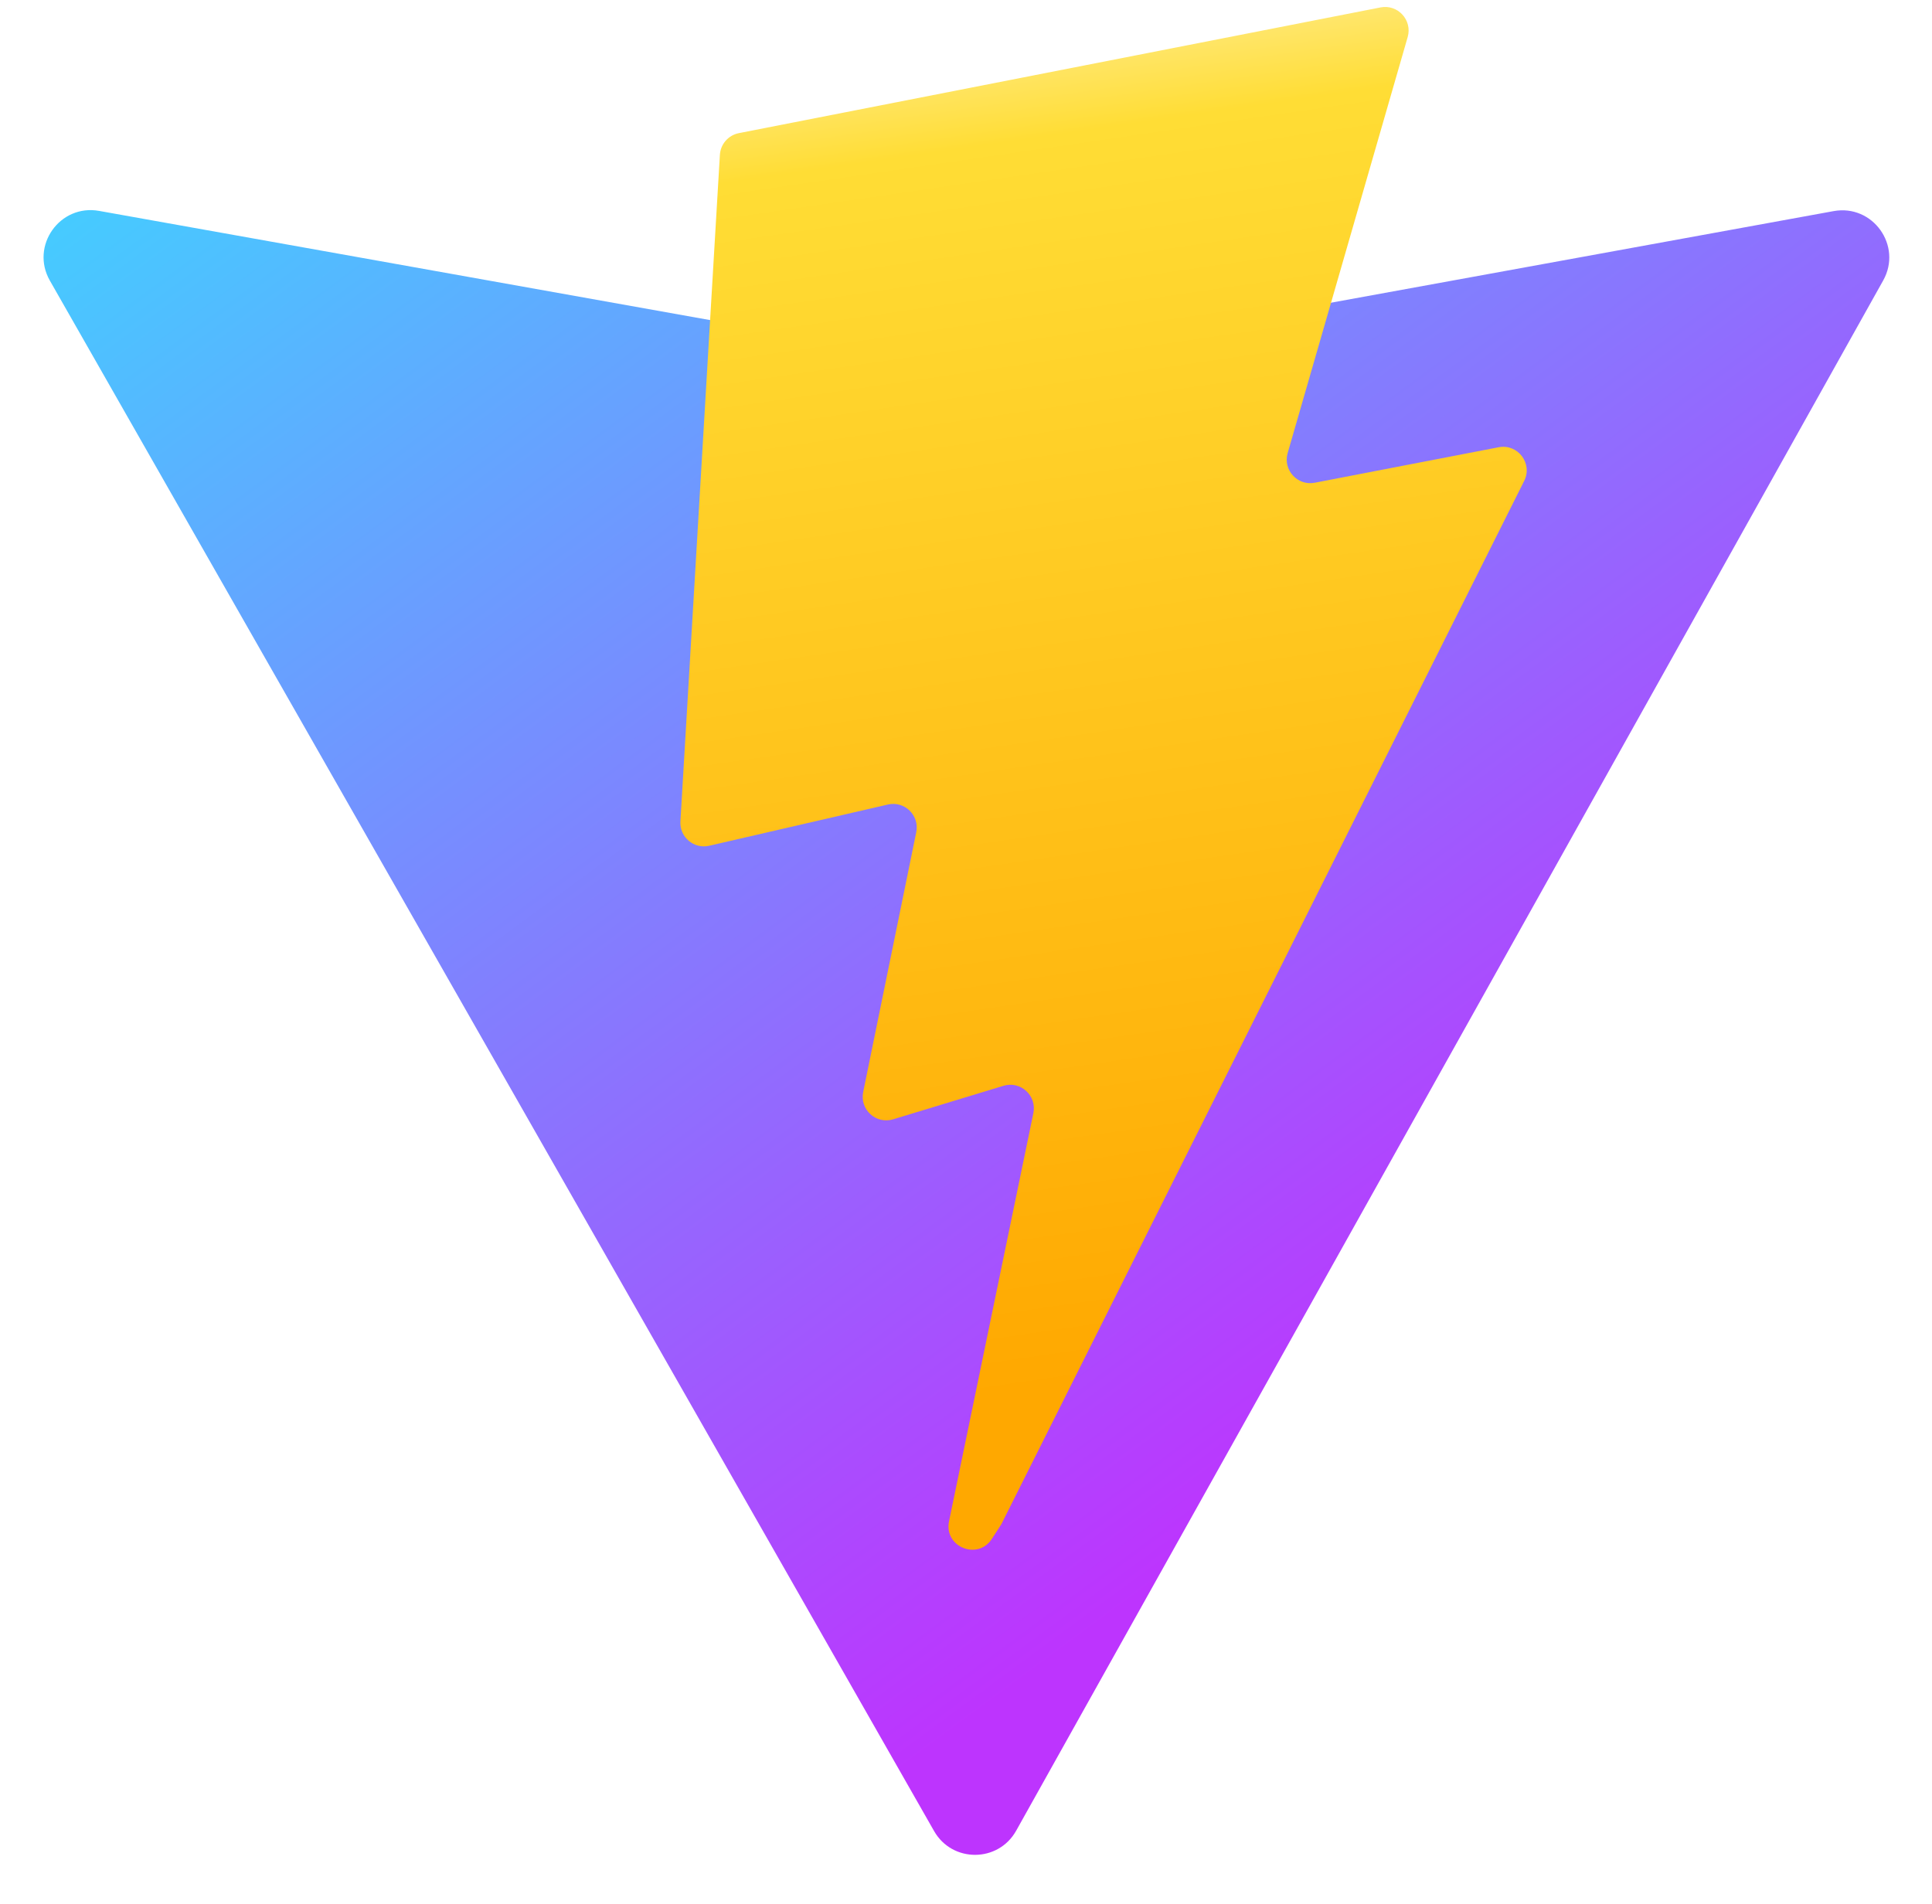
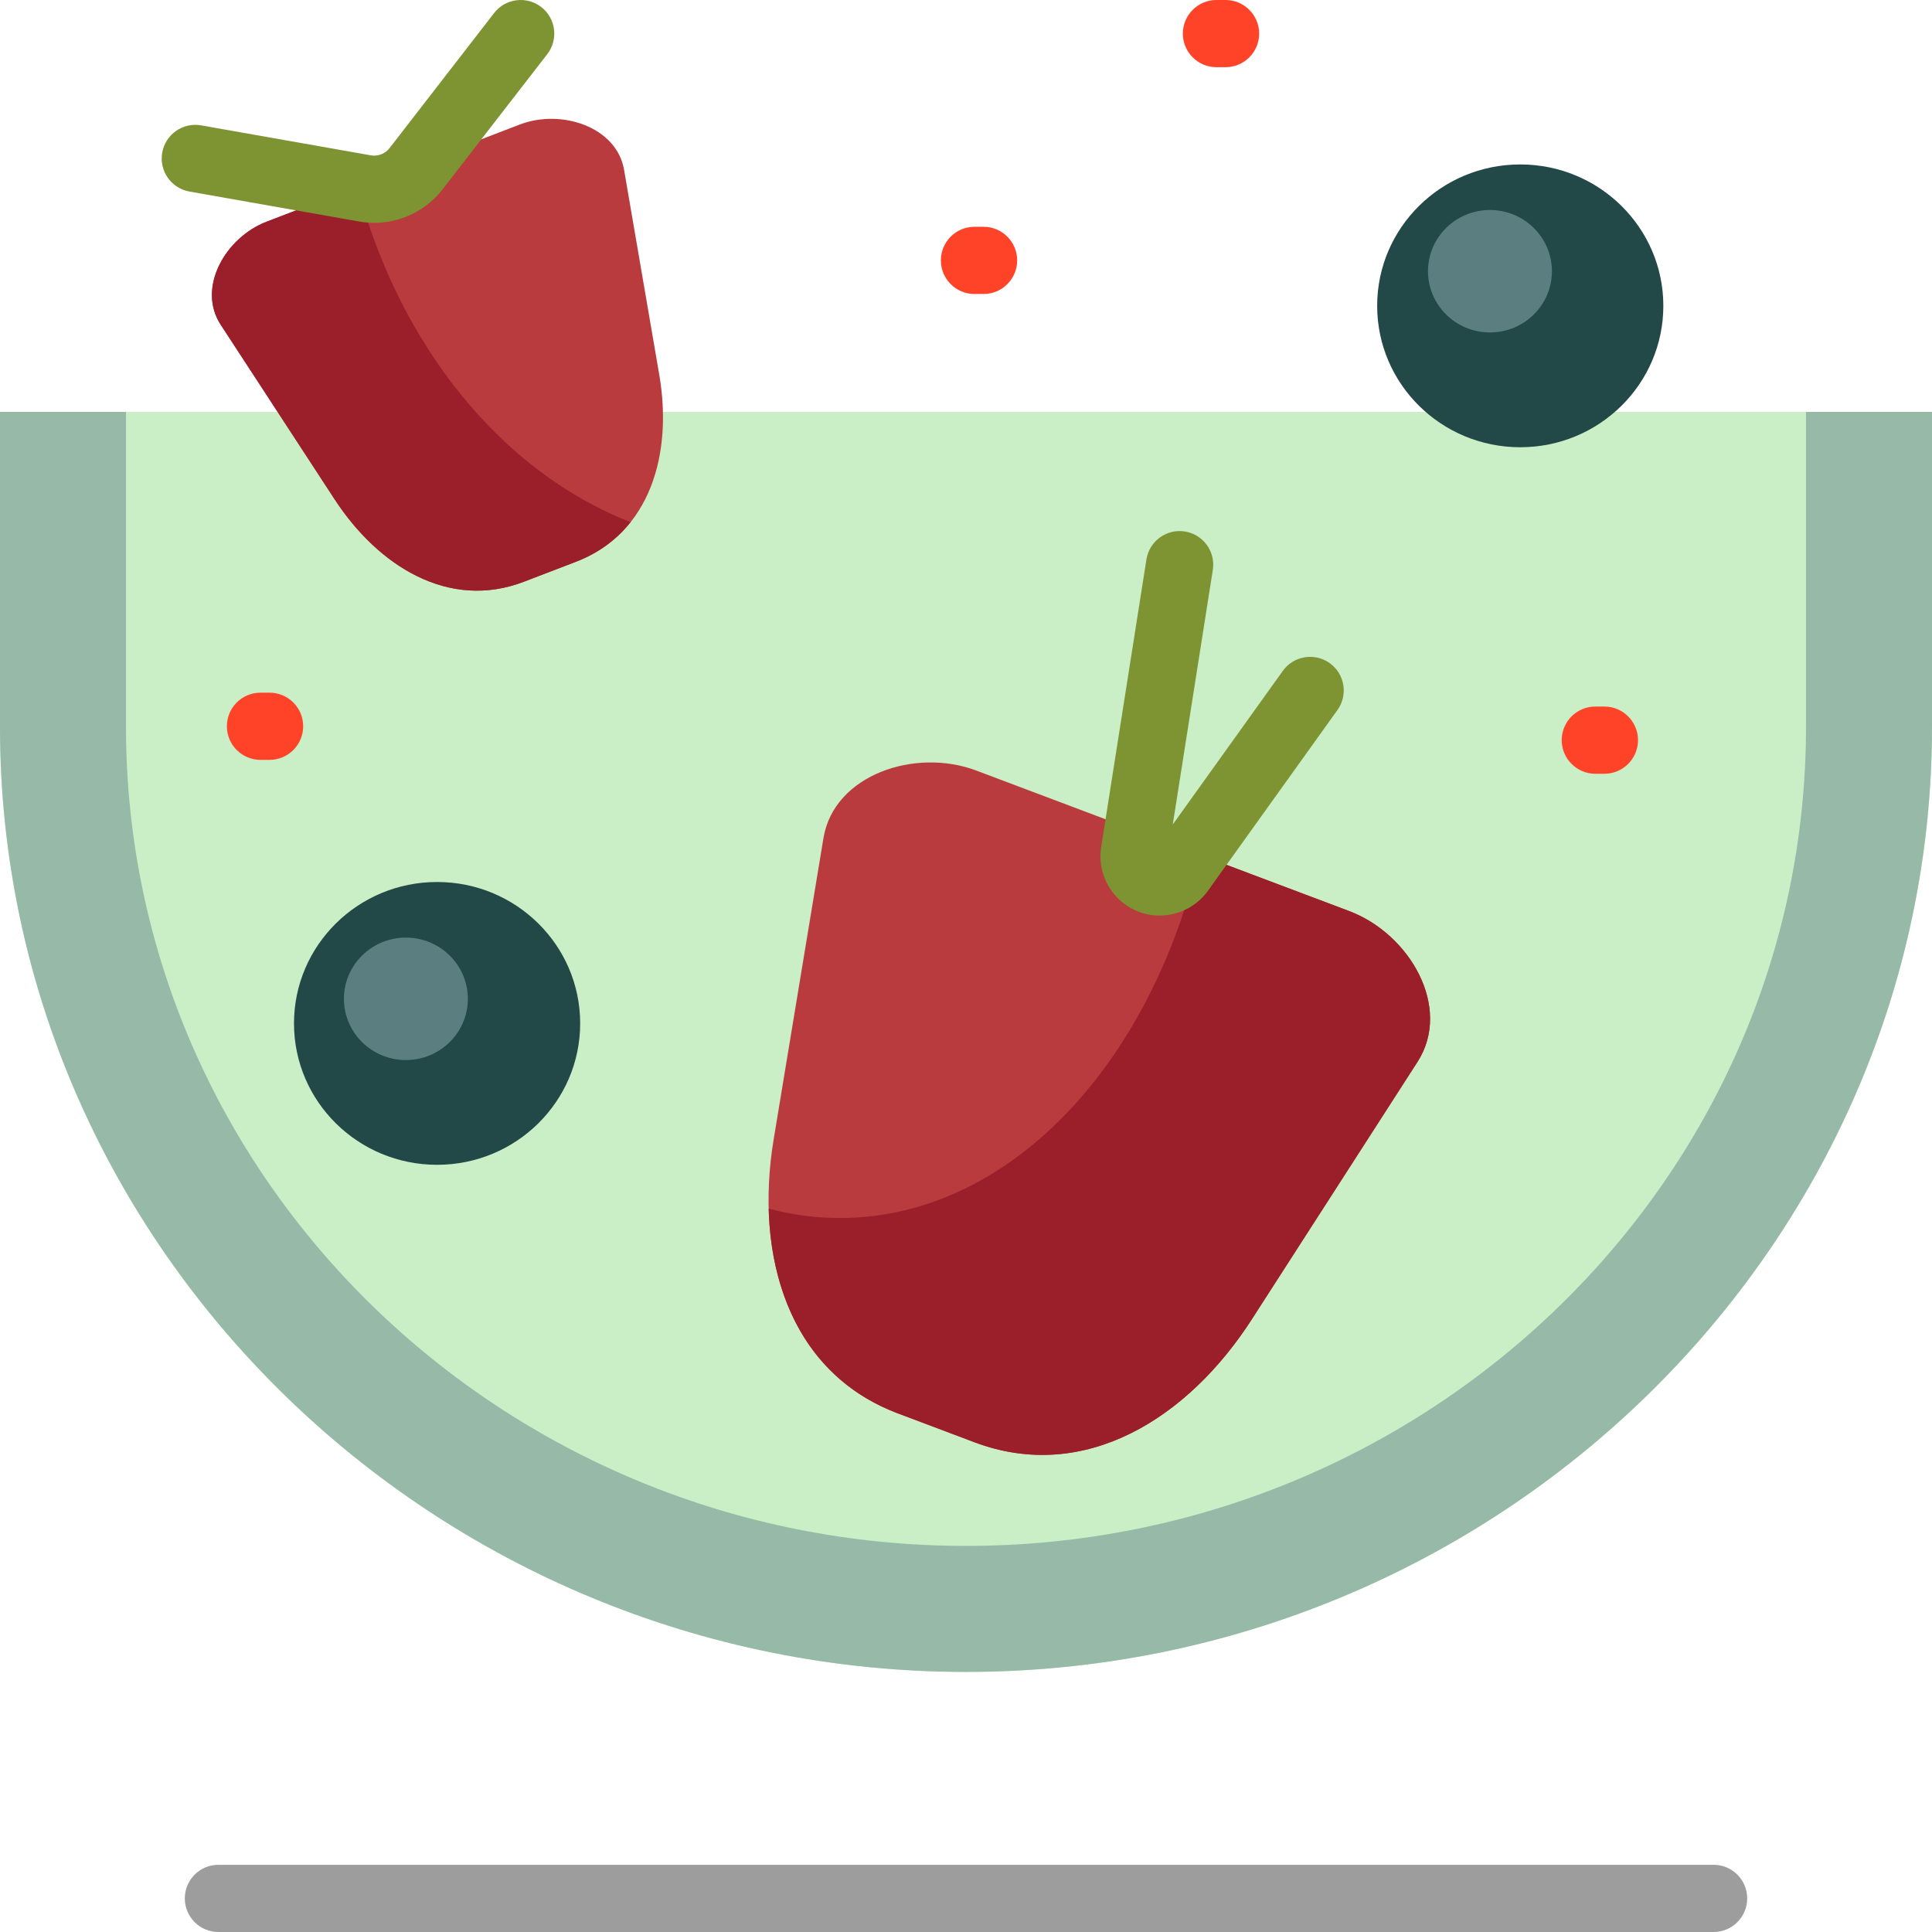
- <svg xmlns="http://www.w3.org/2000/svg" width="410" height="404" viewBox="0 0 410 404" fill="none">
-   <path d="M399.641 59.525L215.643 388.545C211.844 395.338 202.084 395.378 198.228 388.618L10.582 59.556C6.381 52.19 12.68 43.267 21.028 44.759L205.223 77.682C206.398 77.892 207.601 77.89 208.776 77.676L389.119 44.806C397.439 43.289 403.768 52.143 399.641 59.525Z" fill="url(#paint0_linear)" />
-   <path d="M292.965 1.574L156.801 28.255C154.563 28.694 152.906 30.59 152.771 32.866L144.395 174.33C144.198 177.662 147.258 180.248 150.51 179.498L188.42 170.749C191.967 169.931 195.172 173.055 194.443 176.622L183.18 231.775C182.422 235.487 185.907 238.661 189.532 237.56L212.947 230.446C216.577 229.344 220.065 232.527 219.297 236.242L201.398 322.875C200.278 328.294 207.486 331.249 210.492 326.603L212.5 323.5L323.454 102.072C325.312 98.365 322.108 94.137 318.036 94.923L279.014 102.454C275.347 103.161 272.227 99.746 273.262 96.158L298.731 7.867C299.767 4.273 296.636 0.855 292.965 1.574Z" fill="url(#paint1_linear)" />
-   <defs>
-     <linearGradient id="paint0_linear" x1="6" y1="33" x2="235" y2="344" gradientUnits="userSpaceOnUse">
-       <stop stop-color="#41D1FF" />
-       <stop offset="1" stop-color="#BD34FE" />
-     </linearGradient>
-     <linearGradient id="paint1_linear" x1="194.651" y1="8.818" x2="236.076" y2="292.989" gradientUnits="userSpaceOnUse">
-       <stop stop-color="#FFEA83" />
-       <stop offset="0.083" stop-color="#FFDD35" />
-       <stop offset="1" stop-color="#FFA800" />
-     </linearGradient>
-   </defs>
+ <svg xmlns="http://www.w3.org/2000/svg" version="1.1" id="Layer_1" x="0px" y="0px" viewBox="0 0 512 512" style="enable-background:new 0 0 512 512;" xml:space="preserve">
+   <path style="fill:#9E9D9D;" d="M463.026,503.096c0,4.917-3.987,8.904-8.904,8.904H57.878c-4.917,0-8.904-3.987-8.904-8.904  c0-4.917,3.987-8.904,8.904-8.904h396.243C459.04,494.191,463.026,498.178,463.026,503.096z" />
+   <path style="fill:#CAEEC5;" d="M512,109.162v83.477c0,137.738-115.197,250.436-255.998,250.436l0,0  C115.2,443.075,0,330.378,0,192.64v-83.478H512z" />
+   <path style="fill:#97BAA8;" d="M478.609,109.162H512v83.477c0,137.738-115.197,250.436-255.998,250.436S0,330.378,0,192.64v-83.478  h33.391v83.477c0,119.679,99.862,217.045,222.61,217.045c122.746,0,222.608-97.366,222.608-217.045V109.162z" />
+   <path style="fill:#B93B3E;" d="M375.653,281.412l-43.945,68.273c-16.804,26.101-44.222,43.543-73.475,32.524l-20.292-7.649  c-29.256-11.022-37.966-42.069-32.915-72.605l13.198-79.854c2.785-16.817,24.346-23.981,40.457-17.91l98.846,37.242  C373.645,247.502,384.903,267.036,375.653,281.412z M165.389,45.017c-1.961-11.432-16.673-16.223-27.616-12.025l-67.127,25.76  C59.705,62.95,52.119,76.294,58.479,86.044l30.207,46.291c11.549,17.702,30.28,29.459,50.144,21.835l13.785-5.288  c19.87-7.625,25.661-28.798,22.099-49.558L165.389,45.017z" />
+   <path style="fill:#234848;" d="M153.752,271.212c0,20.697-16.978,37.473-37.919,37.473c-20.942,0-37.92-16.776-37.92-37.473  c0-20.696,16.978-37.473,37.919-37.473C136.774,233.739,153.752,250.516,153.752,271.212z M402.882,43.579  c-20.945,0-37.919,16.777-37.919,37.472c0,20.696,16.975,37.473,37.919,37.473c20.942,0,37.919-16.777,37.919-37.473  C440.801,60.356,423.822,43.579,402.882,43.579z" />
+   <path style="fill:#FF4328;" d="M434.087,196.149c0,4.917-3.987,8.904-8.904,8.904h-2.411c-4.917,0-8.904-3.987-8.904-8.904  s3.987-8.904,8.904-8.904h2.411C430.101,187.245,434.087,191.232,434.087,196.149z M260.654,60.104h-2.411  c-4.917,0-8.904,3.987-8.904,8.904c0,4.917,3.987,8.904,8.904,8.904h2.411c4.917,0,8.904-3.987,8.904-8.904  C269.558,64.091,265.572,60.104,260.654,60.104z M71.44,183.565h-2.411c-4.917,0-8.904,3.987-8.904,8.904  c0,4.917,3.987,8.904,8.904,8.904h2.411c4.917,0,8.904-3.987,8.904-8.904C80.344,187.552,76.358,183.565,71.44,183.565z M324.784,0  h-2.411c-4.917,0-8.904,3.987-8.904,8.904s3.987,8.904,8.904,8.904h2.411c4.917,0,8.904-3.987,8.904-8.904S329.701,0,324.784,0z" />
+   <path style="fill:#5B7F81;" d="M123.983,264.7c0,8.961-7.352,16.225-16.42,16.225s-16.42-7.264-16.42-16.225  c0-8.962,7.352-16.226,16.42-16.226S123.983,255.737,123.983,264.7z M394.854,55.652c-9.068,0-16.42,7.265-16.42,16.226  s7.352,16.225,16.42,16.225s16.42-7.264,16.42-16.225C411.273,62.917,403.921,55.652,394.854,55.652z" />
+   <path style="fill:#9A1F2A;" d="M375.653,281.412l-43.945,68.273c-16.804,26.101-44.222,43.543-73.475,32.524l-20.292-7.649  c-23.363-8.802-33.613-30.375-34.226-54.26c6.12,1.623,12.434,2.482,18.894,2.482c44.555,0,82.31-40.405,95.322-96.268  l39.595,14.918C373.645,247.502,384.903,267.036,375.653,281.412z M94.717,49.515l-24.07,9.237  C59.705,62.95,52.119,76.294,58.479,86.044l30.207,46.291c11.549,17.702,30.28,29.459,50.144,21.835l13.785-5.288  c6.122-2.349,10.902-5.987,14.49-10.5C133.011,125.063,105.971,91.797,94.717,49.515z" />
+   <path style="fill:#7E9332;" d="M354.439,188.162l-34.411,48.024c-0.033,0.046-0.067,0.092-0.101,0.138  c-3.019,4.047-7.771,6.308-12.64,6.308c-1.845,0-3.705-0.324-5.495-0.998c-6.616-2.492-10.771-9.149-10.104-16.186  c0.018-0.183,0.04-0.364,0.069-0.544l12.059-76.642c0.765-4.857,5.315-8.176,10.18-7.412c4.857,0.765,8.176,5.323,7.412,10.18  l-10.616,67.473l29.171-40.713c2.864-3.998,8.426-4.916,12.425-2.052C356.384,178.602,357.303,184.164,354.439,188.162z   M143.438,1.863c-3.889-3.01-9.482-2.297-12.492,1.592L103.233,39.25c-0.577,0.746-1.346,1.318-2.226,1.654  c-0.873,0.335-1.82,0.425-2.738,0.263l-44.961-7.943c-4.843-0.857-9.462,2.377-10.318,7.219c-0.856,4.842,2.376,9.462,7.219,10.318  l44.961,7.943c1.323,0.235,2.659,0.349,3.992,0.349c2.799,0,5.586-0.512,8.22-1.522c3.926-1.506,7.361-4.058,9.933-7.382  l27.713-35.795C148.038,10.467,147.327,4.874,143.438,1.863z" />
+   <g>
+ </g>
+   <g>
+ </g>
+   <g>
+ </g>
+   <g>
+ </g>
+   <g>
+ </g>
+   <g>
+ </g>
+   <g>
+ </g>
+   <g>
+ </g>
+   <g>
+ </g>
+   <g>
+ </g>
+   <g>
+ </g>
+   <g>
+ </g>
+   <g>
+ </g>
+   <g>
+ </g>
+   <g>
+ </g>
</svg>
